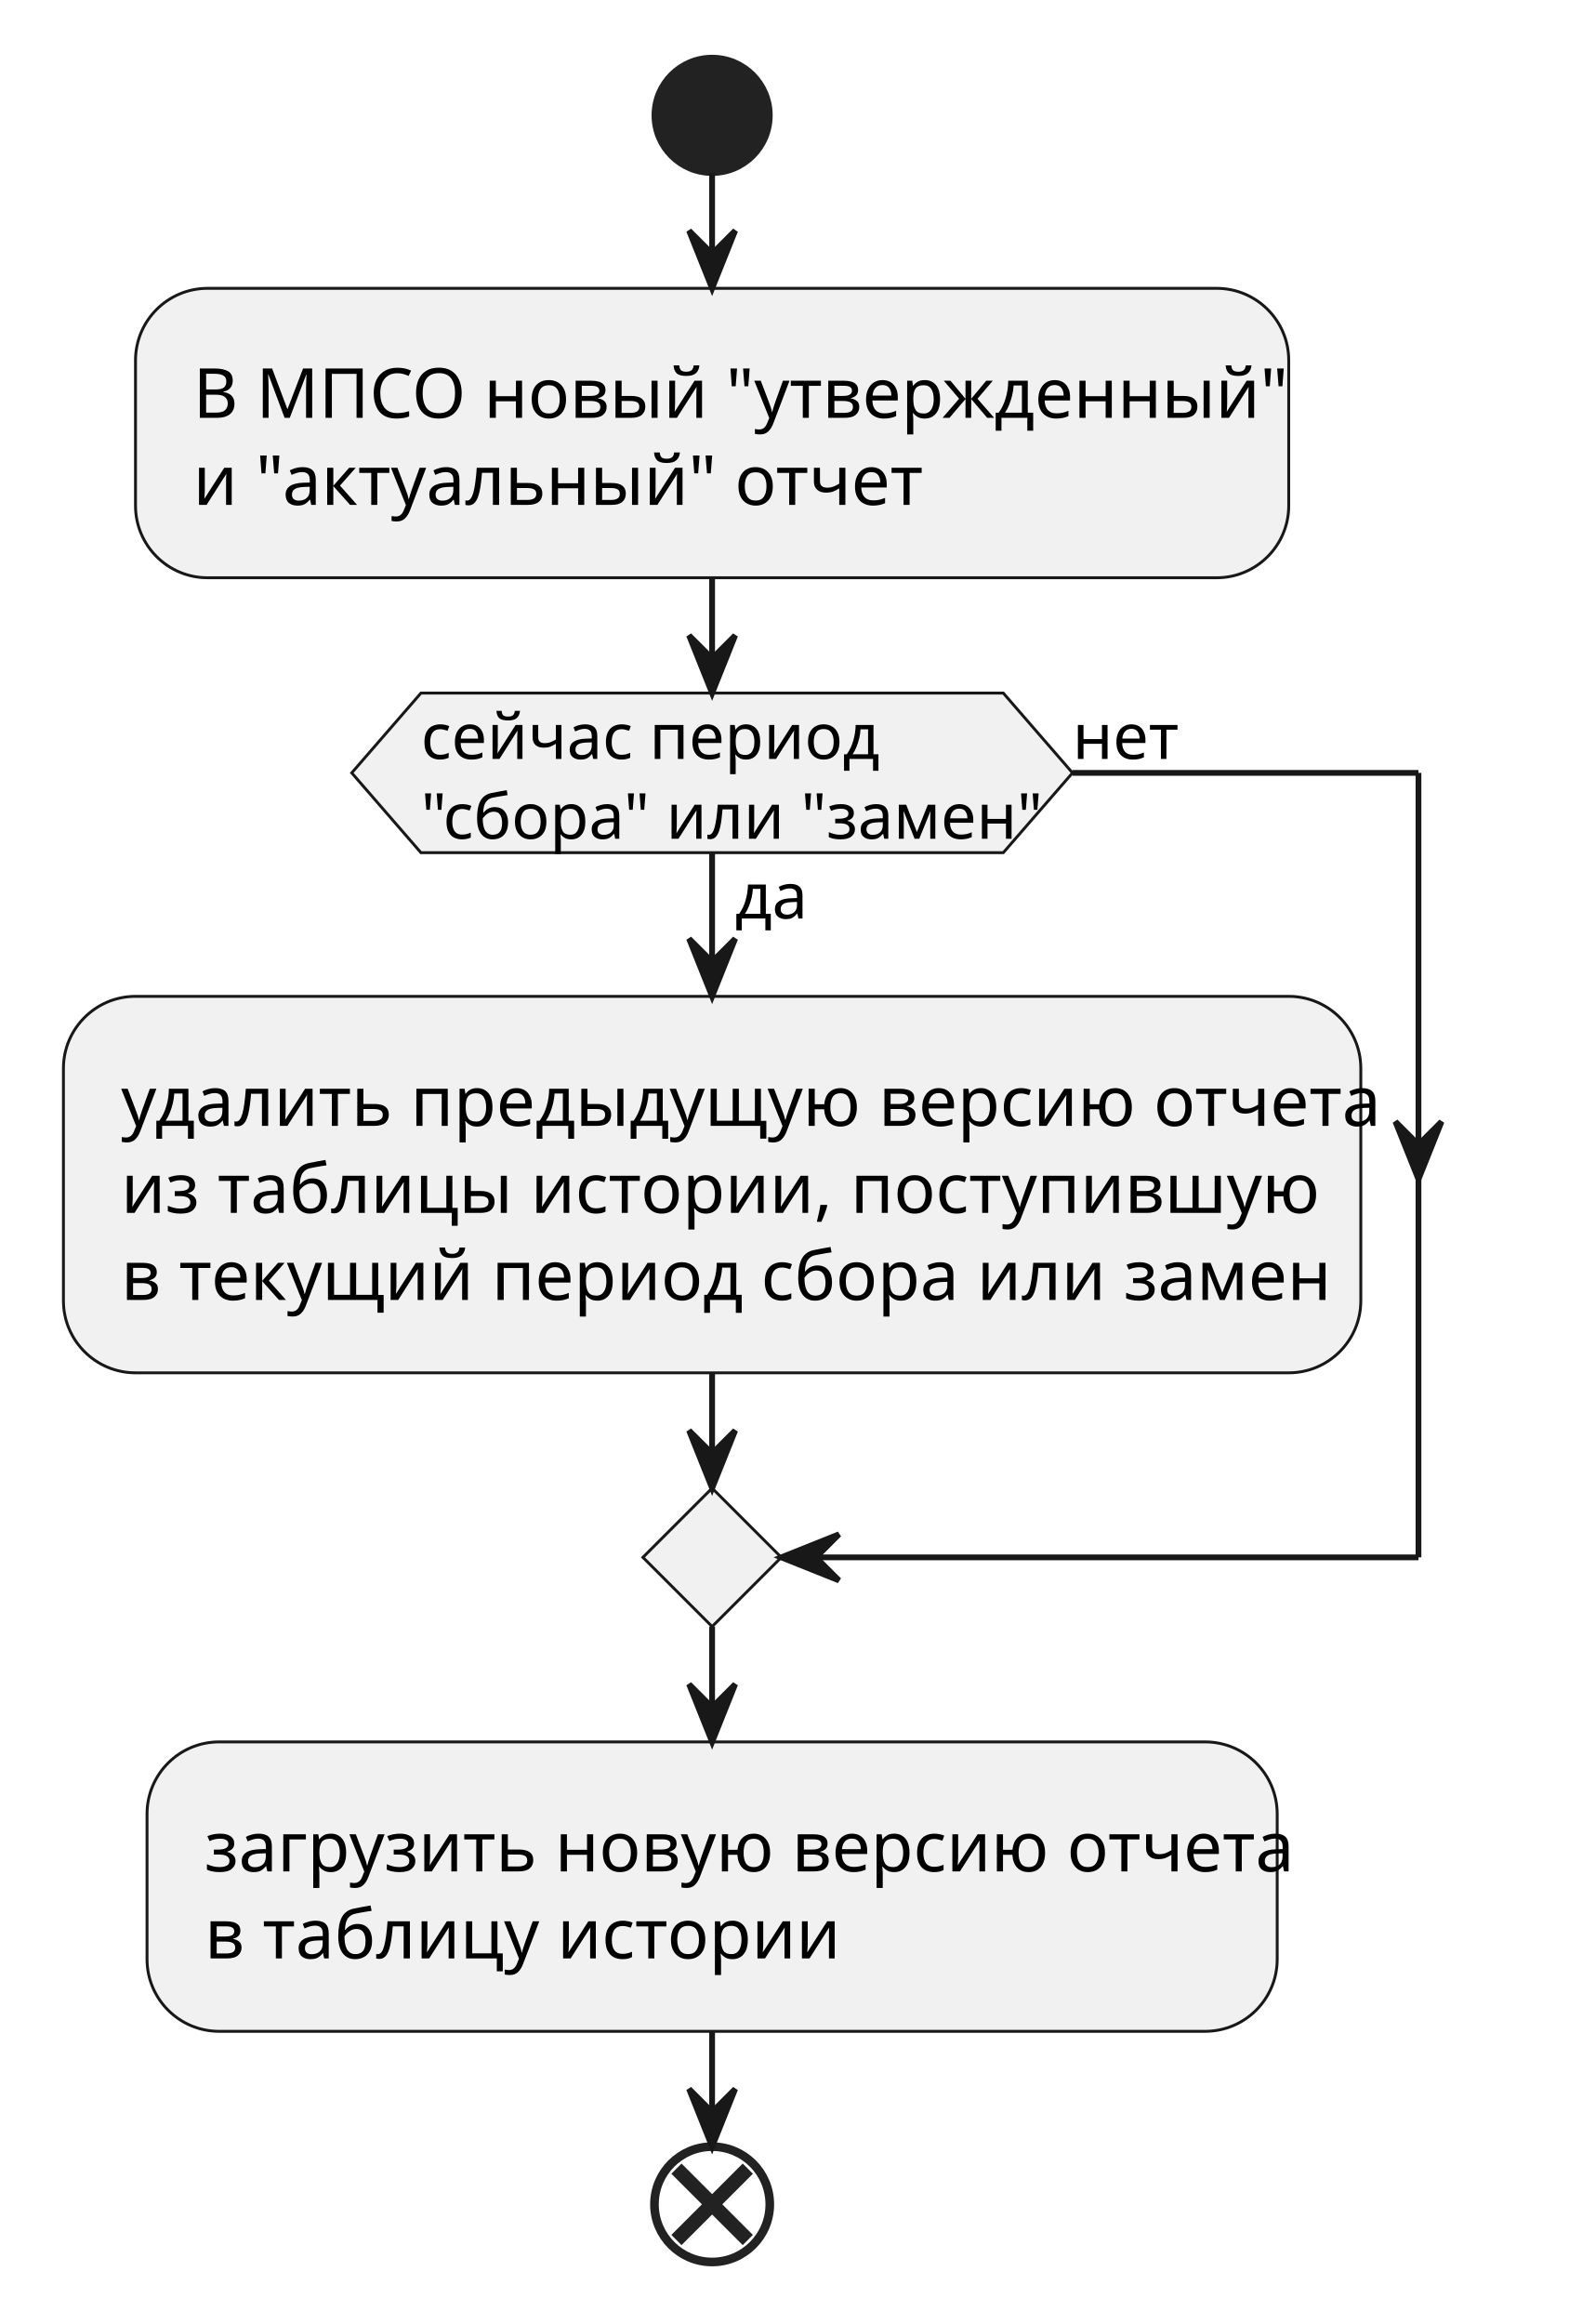
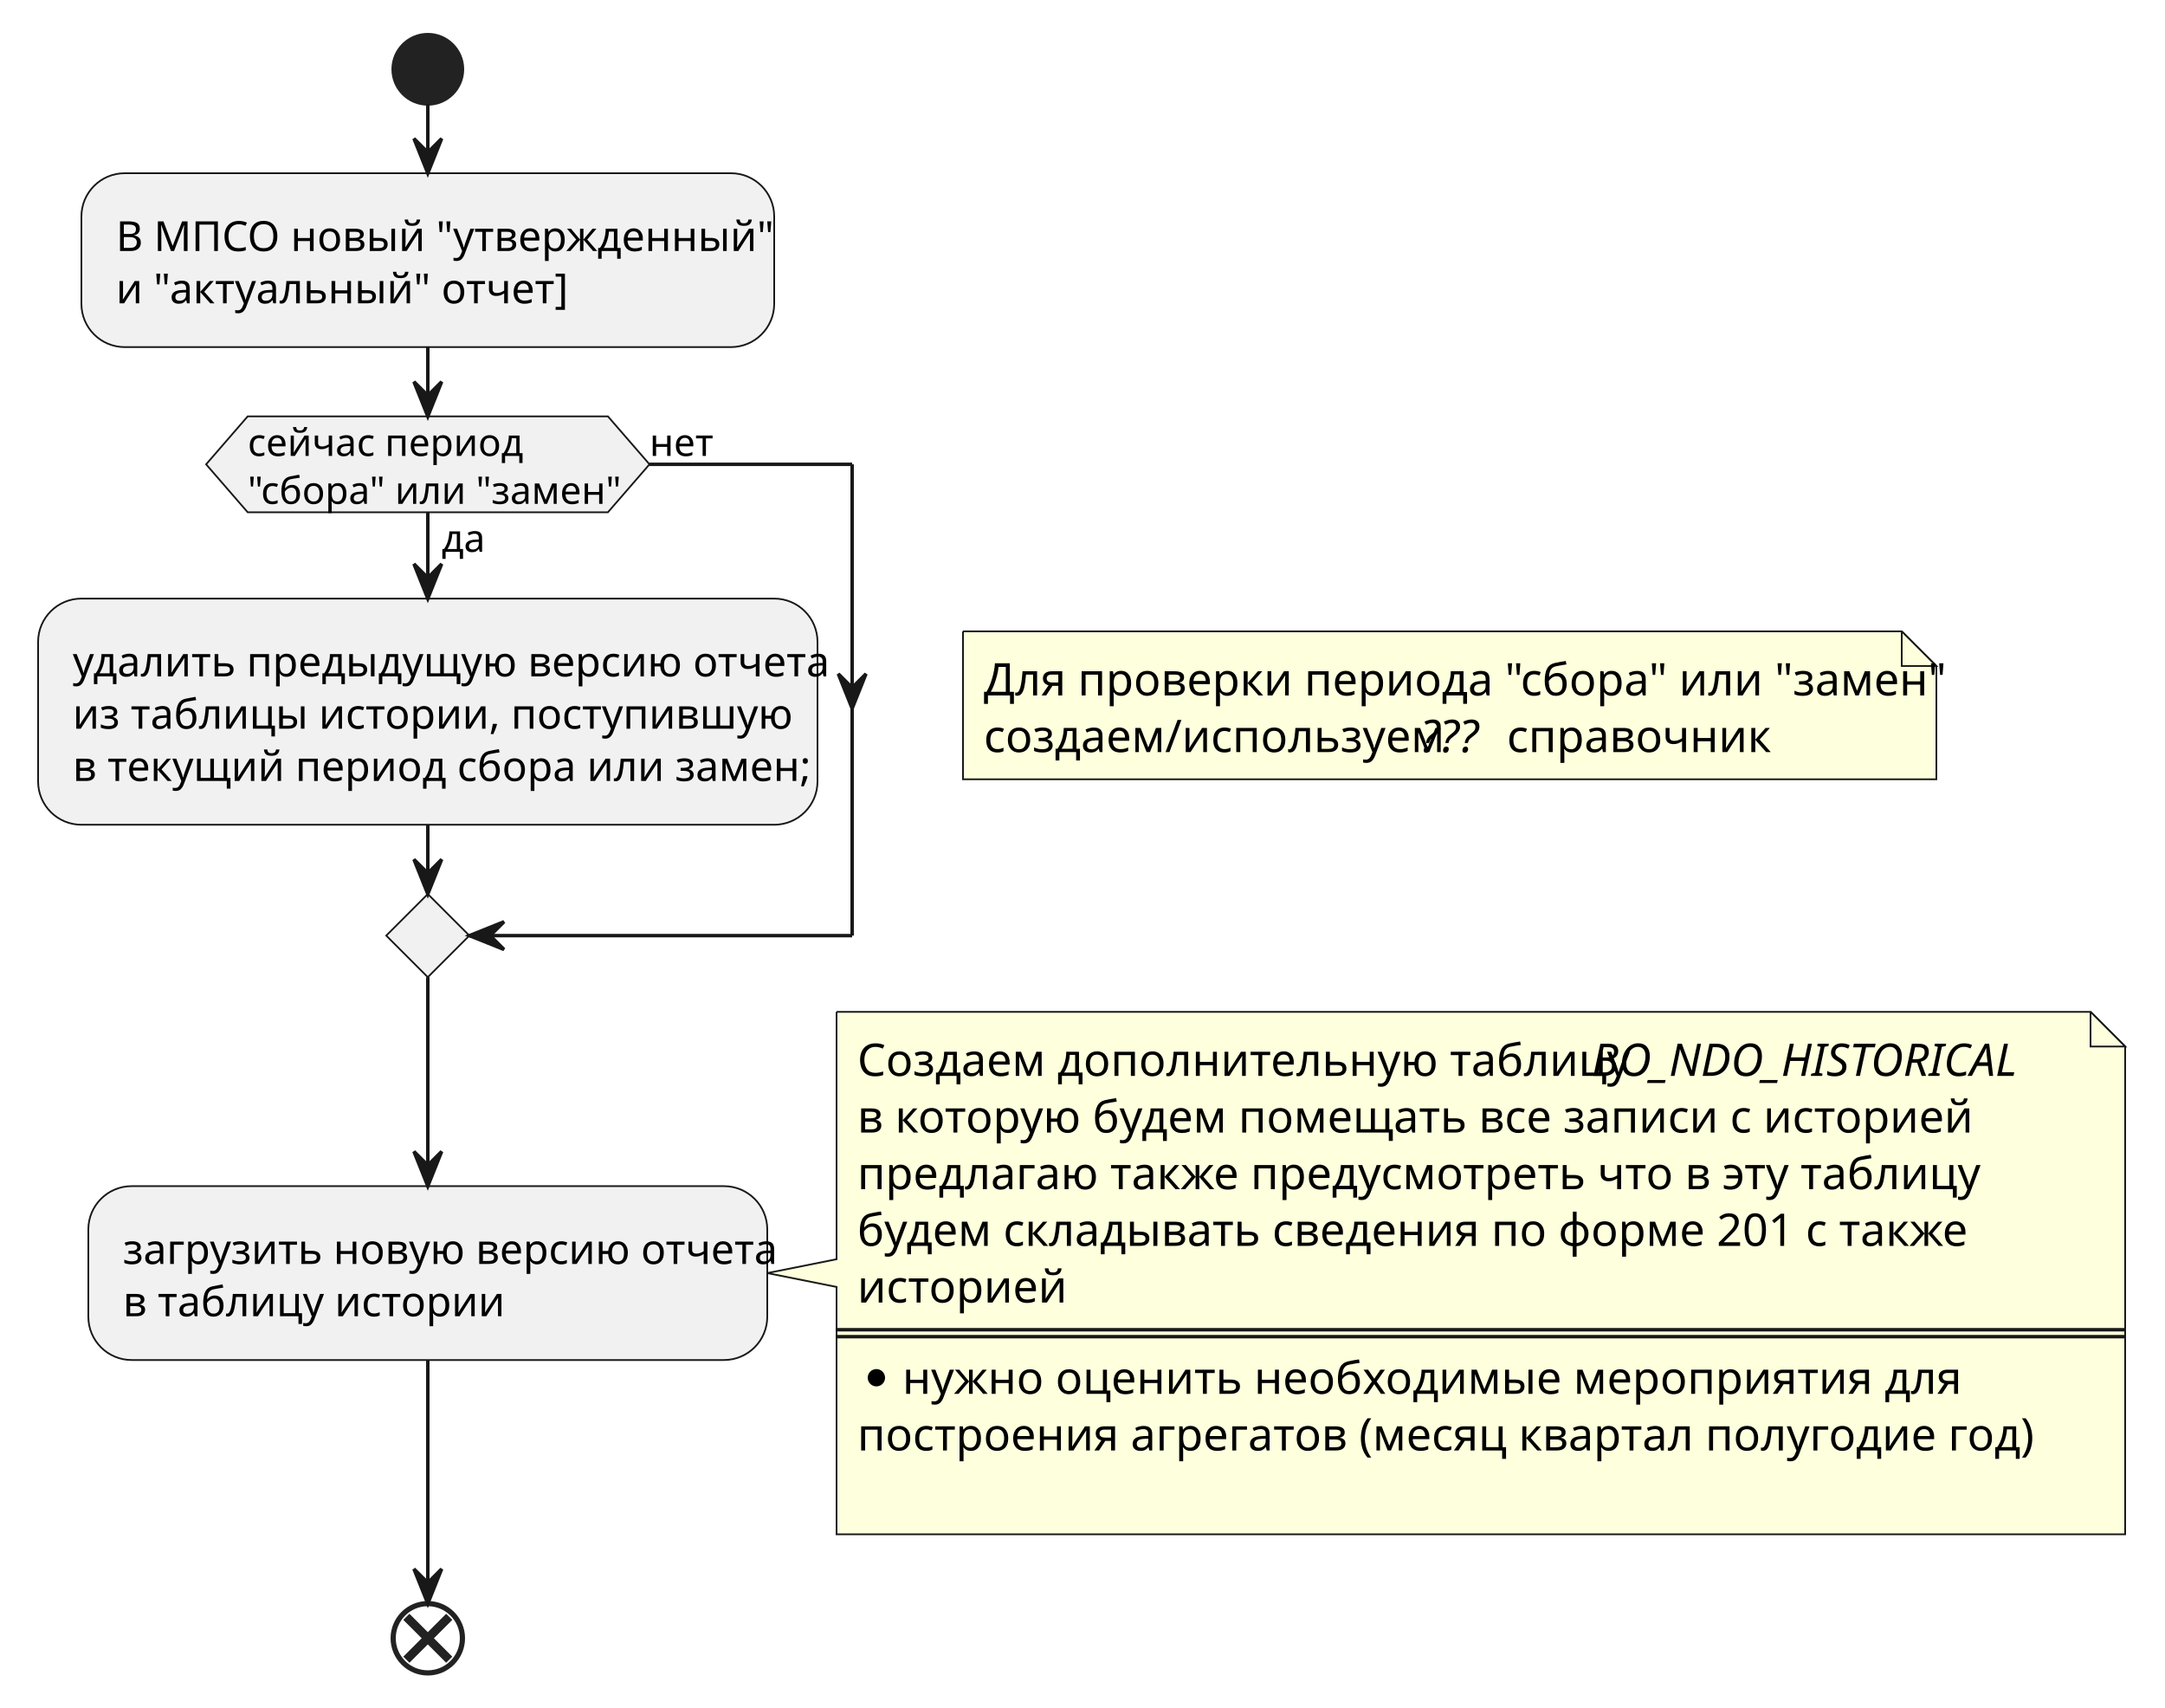
- <svg xmlns="http://www.w3.org/2000/svg" contentStyleType="text/css" height="403px" preserveAspectRatio="none" style="width:272px;height:403px;background:#FFFFFF;" version="1.1" viewBox="0 0 272 403" width="272px" zoomAndPan="magnify">
+ <svg xmlns="http://www.w3.org/2000/svg" contentStyleType="text/css" height="493px" preserveAspectRatio="none" style="width:625px;height:493px;background:#FFFFFF;" version="1.1" viewBox="0 0 625 493" width="625px" zoomAndPan="magnify">
  <defs />
  <g>
    <ellipse cx="123.5" cy="20" fill="#222222" rx="10" ry="10" style="stroke:#222222;stroke-width:1.0;" />
    <rect fill="#F1F1F1" height="50.188" rx="12.5" ry="12.5" style="stroke:#181818;stroke-width:0.5;" width="200" x="23.5" y="50" />
    <text fill="#000000" font-family="sans-serif" font-size="12" lengthAdjust="spacing" textLength="180" x="33.5" y="72.457">В МПСО новый "утвержденный"</text>
-     <text fill="#000000" font-family="sans-serif" font-size="12" lengthAdjust="spacing" textLength="118" x="33.5" y="87.551">и "актуальный" отчет</text>
+     <text fill="#000000" font-family="sans-serif" font-size="12" lengthAdjust="spacing" textLength="121" x="33.5" y="87.551">и "актуальный" отчет]</text>
+     <path d="M278,182.231 L278,224.934 L559,224.934 L559,192.231 L549,182.231 L278,182.231 " fill="#FEFFDD" style="stroke:#181818;stroke-width:0.5;" />
+     <path d="M549,182.231 L549,192.231 L559,192.231 L549,182.231 " fill="#FEFFDD" style="stroke:#181818;stroke-width:0.5;" />
+     <text fill="#000000" font-family="sans-serif" font-size="13" lengthAdjust="spacing" textLength="260" x="284" y="200.726">Для проверки периода "сбора" или "замен"</text>
+     <text fill="#000000" font-family="sans-serif" font-size="13" lengthAdjust="spacing" textLength="126" x="284" y="217.077">создаем/используем</text>
+     <text fill="#000000" font-family="sans-serif" font-size="13" font-style="italic" lengthAdjust="spacing" textLength="21" x="410" y="217.077">???</text>
+     <text fill="#000000" font-family="sans-serif" font-size="13" lengthAdjust="spacing" textLength="69" x="435" y="217.077">справочник</text>
    <rect fill="#F1F1F1" height="65.281" rx="12.5" ry="12.5" style="stroke:#181818;stroke-width:0.5;" width="225" x="11" y="172.777" />
    <text fill="#000000" font-family="sans-serif" font-size="12" lengthAdjust="spacing" textLength="205" x="21" y="195.234">удалить предыдущую версию отчета</text>
    <text fill="#000000" font-family="sans-serif" font-size="12" lengthAdjust="spacing" textLength="193" x="21" y="210.328">из таблицы истории, поступившую</text>
-     <text fill="#000000" font-family="sans-serif" font-size="12" lengthAdjust="spacing" textLength="200" x="21" y="225.422">в текущий период сбора или замен</text>
-     <polygon fill="#F1F1F1" points="73,120.188,174,120.188,186,134.023,174,147.859,73,147.859,61,134.023,73,120.188" style="stroke:#181818;stroke-width:0.5;" />
+     <text fill="#000000" font-family="sans-serif" font-size="12" lengthAdjust="spacing" textLength="203" x="21" y="225.422">в текущий период сбора или замен;</text>
+     <polygon fill="#F1F1F1" points="71.5,120.188,175.5,120.188,187.5,134.023,175.5,147.859,71.5,147.859,59.5,134.023,71.5,120.188" style="stroke:#181818;stroke-width:0.5;" />
    <text fill="#000000" font-family="sans-serif" font-size="11" lengthAdjust="spacing" textLength="12" x="127.5" y="159.278">да</text>
-     <text fill="#000000" font-family="sans-serif" font-size="11" lengthAdjust="spacing" textLength="75" x="73" y="131.606">сейчас период</text>
-     <text fill="#000000" font-family="sans-serif" font-size="11" lengthAdjust="spacing" textLength="101" x="73" y="145.442">"сбора" или "замен"</text>
-     <text fill="#000000" font-family="sans-serif" font-size="11" lengthAdjust="spacing" textLength="18" x="186" y="131.606">нет</text>
+     <text fill="#000000" font-family="sans-serif" font-size="11" lengthAdjust="spacing" textLength="75" x="71.5" y="131.606">сейчас период</text>
+     <text fill="#000000" font-family="sans-serif" font-size="11" lengthAdjust="spacing" textLength="101" x="71.5" y="145.442">"сбора" или "замен"</text>
+     <text fill="#000000" font-family="sans-serif" font-size="11" lengthAdjust="spacing" textLength="18" x="187.5" y="131.606">нет</text>
    <polygon fill="#F1F1F1" points="123.5,258.059,135.5,270.059,123.5,282.059,111.5,270.059,123.5,258.059" style="stroke:#181818;stroke-width:0.5;" />
-     <rect fill="#F1F1F1" height="50.188" rx="12.5" ry="12.5" style="stroke:#181818;stroke-width:0.5;" width="196" x="25.5" y="302.059" />
-     <text fill="#000000" font-family="sans-serif" font-size="12" lengthAdjust="spacing" textLength="176" x="35.5" y="324.516">загрузить новую версию отчета</text>
-     <text fill="#000000" font-family="sans-serif" font-size="12" lengthAdjust="spacing" textLength="103" x="35.5" y="339.609">в таблицу истории</text>
-     <ellipse cx="123.5" cy="382.246" fill="none" rx="10" ry="10" style="stroke:#222222;stroke-width:1.5;" />
-     <line style="stroke:#222222;stroke-width:2.5;" x1="117.313" x2="129.687" y1="376.059" y2="388.433" />
-     <line style="stroke:#222222;stroke-width:2.5;" x1="129.687" x2="117.313" y1="376.059" y2="388.433" />
+     <path d="M241.5,292.059 L241.5,363.465 L221.5,367.465 L241.5,371.465 L241.5,442.871 A0,0 0 0 0 241.5,442.871 L613.5,442.871 A0,0 0 0 0 613.5,442.871 L613.5,302.059 L603.5,292.059 L241.5,292.059 A0,0 0 0 0 241.5,292.059 " fill="#FEFFDD" style="stroke:#181818;stroke-width:0.5;" />
+     <path d="M603.5,292.059 L603.5,302.059 L613.5,302.059 L603.5,292.059 " fill="#FEFFDD" style="stroke:#181818;stroke-width:0.5;" />
+     <text fill="#000000" font-family="sans-serif" font-size="13" lengthAdjust="spacing" textLength="208" x="247.5" y="310.554">Создаем дополнительную таблицу</text>
+     <text fill="#000000" font-family="sans-serif" font-size="13" font-style="italic" lengthAdjust="spacing" textLength="139" x="459.5" y="310.554">BO_NDO_HISTORICAL</text>
+     <text fill="#000000" font-family="sans-serif" font-size="13" lengthAdjust="spacing" textLength="306" x="247.5" y="326.905">в которую будем помещать все записи с историей</text>
+     <text fill="#000000" font-family="sans-serif" font-size="13" lengthAdjust="spacing" textLength="305" x="247.5" y="343.257">предлагаю также предусмотреть что в эту таблицу</text>
+     <text fill="#000000" font-family="sans-serif" font-size="13" lengthAdjust="spacing" textLength="308" x="247.5" y="359.608">будем складывать сведения по форме 201 с также</text>
+     <text fill="#000000" font-family="sans-serif" font-size="13" lengthAdjust="spacing" textLength="54" x="247.5" y="375.96">историей</text>
+     <line style="stroke:#181818;stroke-width:1.0;" x1="241.5" x2="613.5" y1="383.816" y2="383.816" />
+     <line style="stroke:#181818;stroke-width:1.0;" x1="241.5" x2="613.5" y1="385.816" y2="385.816" />
+     <ellipse cx="253" cy="397.668" fill="#000000" rx="2.5" ry="2.5" style="stroke:#000000;stroke-width:0.0;" />
+     <text fill="#000000" font-family="sans-serif" font-size="13" lengthAdjust="spacing" textLength="281" x="260.5" y="402.312">нужно оценить необходимые мероприятия для</text>
+     <text fill="#000000" font-family="sans-serif" font-size="13" lengthAdjust="spacing" textLength="318" x="247.5" y="418.663">построения агрегатов (месяц квартал полугодие год)</text>
+     <text fill="#000000" font-family="sans-serif" font-size="13" lengthAdjust="spacing" textLength="4" x="247.5" y="435.015"> </text>
+     <rect fill="#F1F1F1" height="50.188" rx="12.5" ry="12.5" style="stroke:#181818;stroke-width:0.5;" width="196" x="25.5" y="342.371" />
+     <text fill="#000000" font-family="sans-serif" font-size="12" lengthAdjust="spacing" textLength="176" x="35.5" y="364.828">загрузить новую версию отчета</text>
+     <text fill="#000000" font-family="sans-serif" font-size="12" lengthAdjust="spacing" textLength="103" x="35.5" y="379.922">в таблицу истории</text>
+     <ellipse cx="123.5" cy="472.871" fill="none" rx="10" ry="10" style="stroke:#222222;stroke-width:1.5;" />
+     <line style="stroke:#222222;stroke-width:2.5;" x1="117.313" x2="129.687" y1="466.684" y2="479.058" />
+     <line style="stroke:#222222;stroke-width:2.5;" x1="129.687" x2="117.313" y1="466.684" y2="479.058" />
    <line style="stroke:#181818;stroke-width:1.0;" x1="123.5" x2="123.5" y1="30" y2="50" />
    <polygon fill="#181818" points="119.5,40,123.5,50,127.5,40,123.5,44" style="stroke:#181818;stroke-width:1.0;" />
    <line style="stroke:#181818;stroke-width:1.0;" x1="123.5" x2="123.5" y1="147.859" y2="172.777" />
    <polygon fill="#181818" points="119.5,162.777,123.5,172.777,127.5,162.777,123.5,166.777" style="stroke:#181818;stroke-width:1.0;" />
-     <line style="stroke:#181818;stroke-width:1.0;" x1="186" x2="246" y1="134.023" y2="134.023" />
+     <line style="stroke:#181818;stroke-width:1.0;" x1="187.5" x2="246" y1="134.023" y2="134.023" />
    <polygon fill="#181818" points="242,194.5,246,204.5,250,194.5,246,198.5" style="stroke:#181818;stroke-width:1.0;" />
    <line style="stroke:#181818;stroke-width:1.0;" x1="246" x2="246" y1="134.023" y2="270.059" />
    <line style="stroke:#181818;stroke-width:1.0;" x1="246" x2="135.5" y1="270.059" y2="270.059" />
    <polygon fill="#181818" points="145.5,266.059,135.5,270.059,145.5,274.059,141.5,270.059" style="stroke:#181818;stroke-width:1.0;" />
    <line style="stroke:#181818;stroke-width:1.0;" x1="123.5" x2="123.5" y1="238.059" y2="258.059" />
    <polygon fill="#181818" points="119.5,248.059,123.5,258.059,127.5,248.059,123.5,252.059" style="stroke:#181818;stroke-width:1.0;" />
    <line style="stroke:#181818;stroke-width:1.0;" x1="123.5" x2="123.5" y1="100.188" y2="120.188" />
    <polygon fill="#181818" points="119.5,110.188,123.5,120.188,127.5,110.188,123.5,114.188" style="stroke:#181818;stroke-width:1.0;" />
-     <line style="stroke:#181818;stroke-width:1.0;" x1="123.5" x2="123.5" y1="282.059" y2="302.059" />
-     <polygon fill="#181818" points="119.5,292.059,123.5,302.059,127.5,292.059,123.5,296.059" style="stroke:#181818;stroke-width:1.0;" />
-     <line style="stroke:#181818;stroke-width:1.0;" x1="123.5" x2="123.5" y1="352.246" y2="372.246" />
-     <polygon fill="#181818" points="119.5,362.246,123.5,372.246,127.5,362.246,123.5,366.246" style="stroke:#181818;stroke-width:1.0;" />
+     <line style="stroke:#181818;stroke-width:1.0;" x1="123.5" x2="123.5" y1="282.059" y2="342.371" />
+     <polygon fill="#181818" points="119.5,332.371,123.5,342.371,127.5,332.371,123.5,336.371" style="stroke:#181818;stroke-width:1.0;" />
+     <line style="stroke:#181818;stroke-width:1.0;" x1="123.5" x2="123.5" y1="392.559" y2="462.871" />
+     <polygon fill="#181818" points="119.5,452.871,123.5,462.871,127.5,452.871,123.5,456.871" style="stroke:#181818;stroke-width:1.0;" />
  </g>
</svg>
